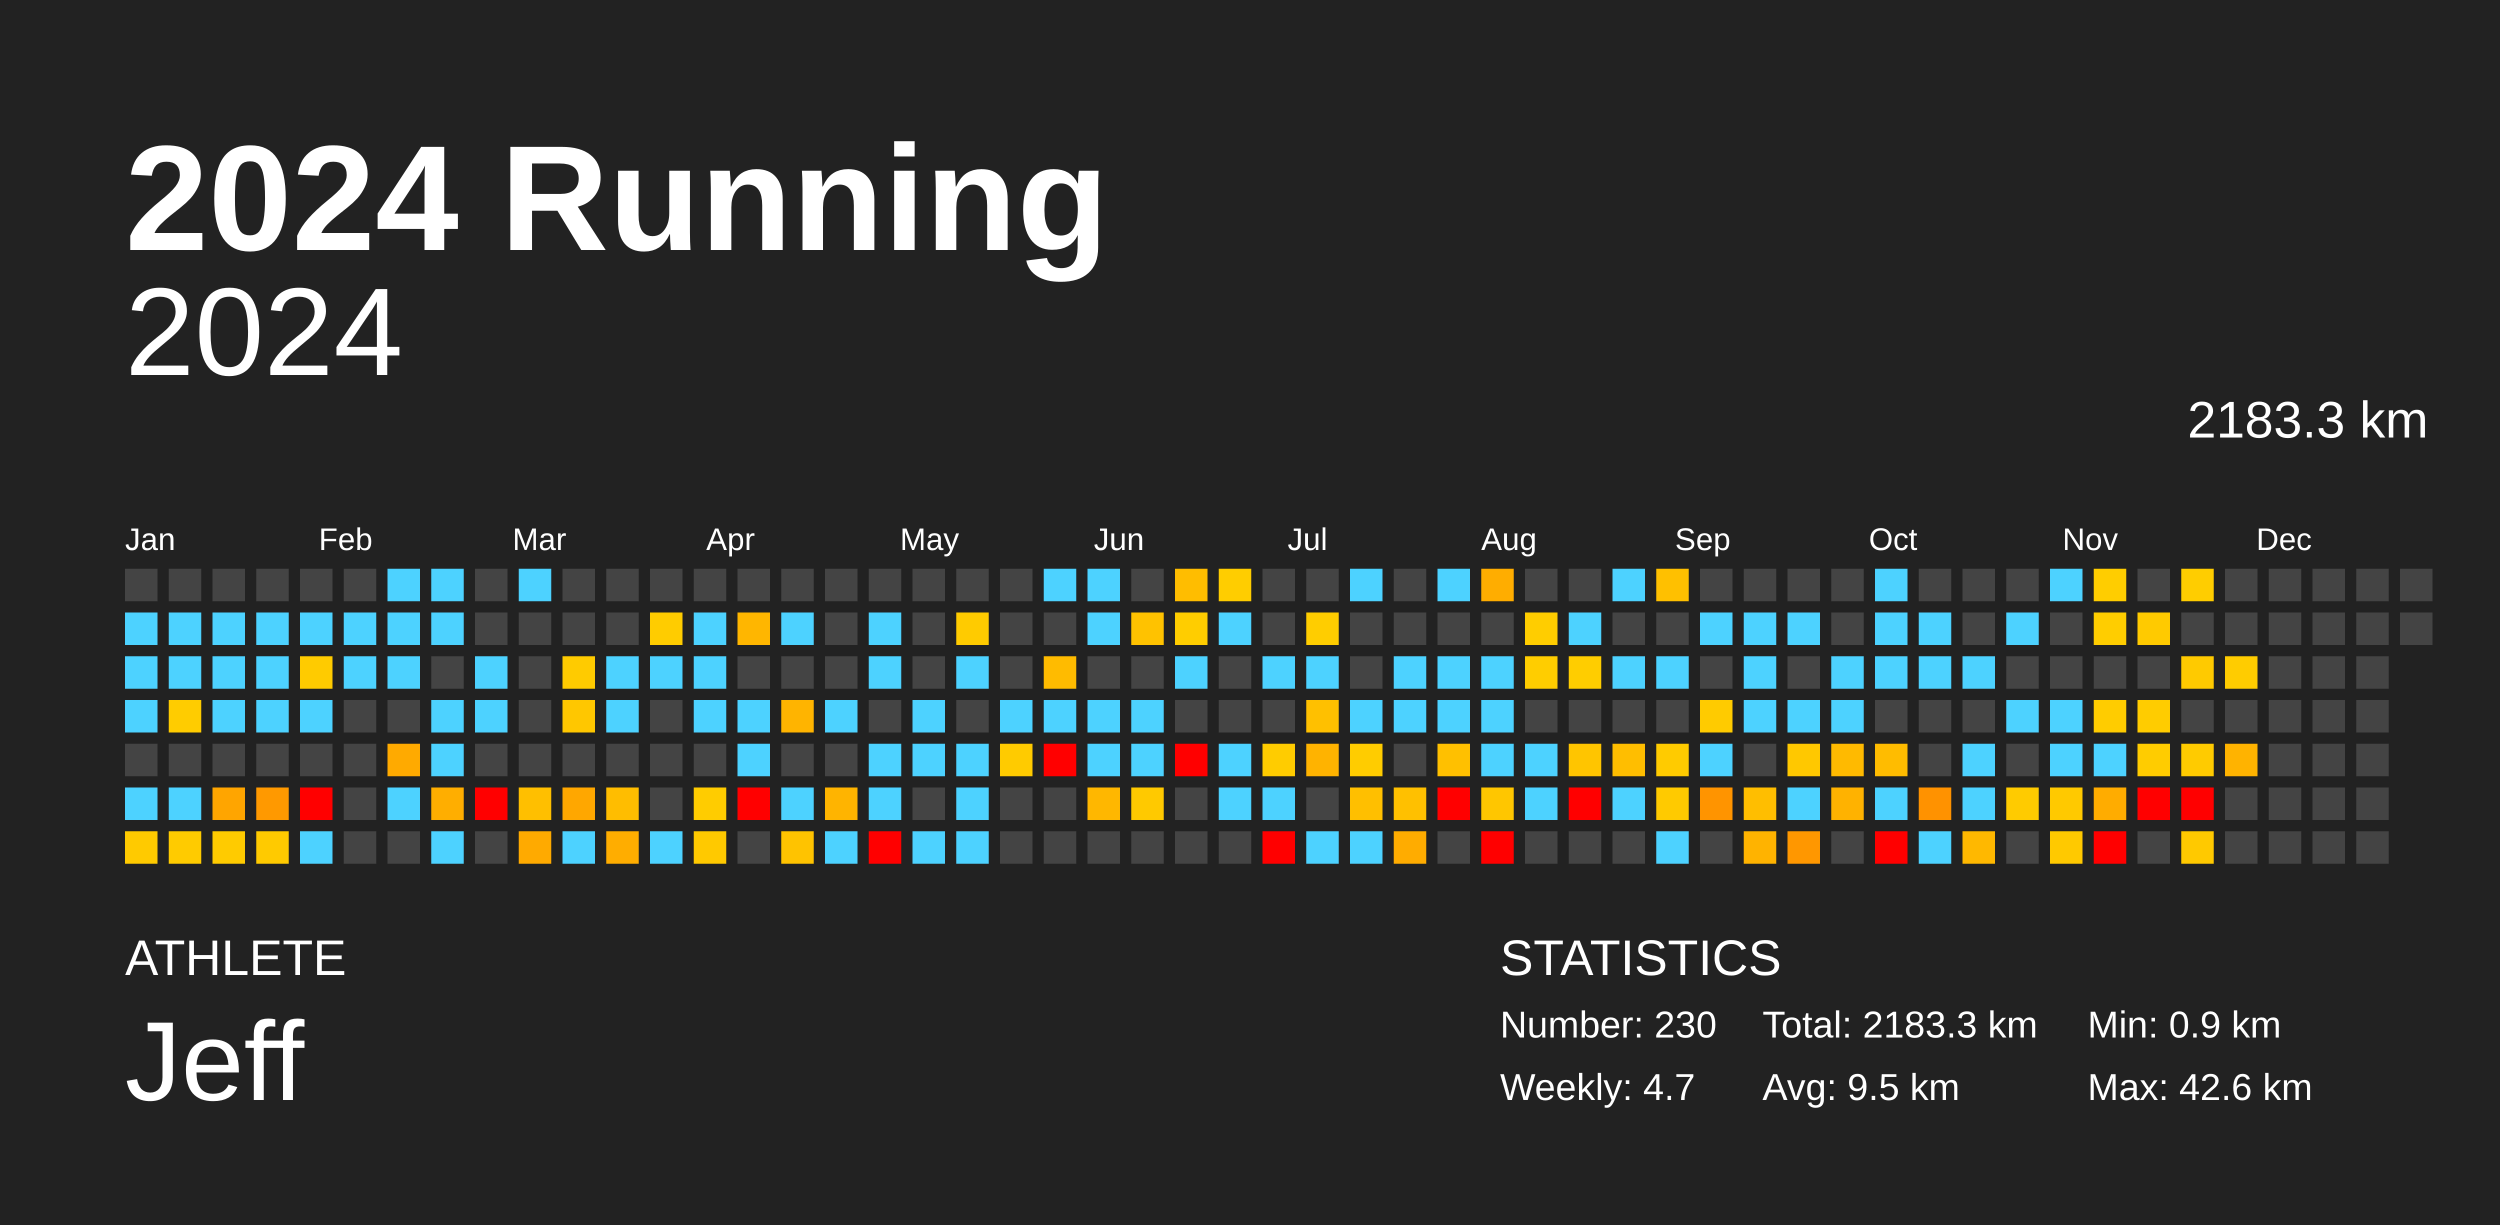
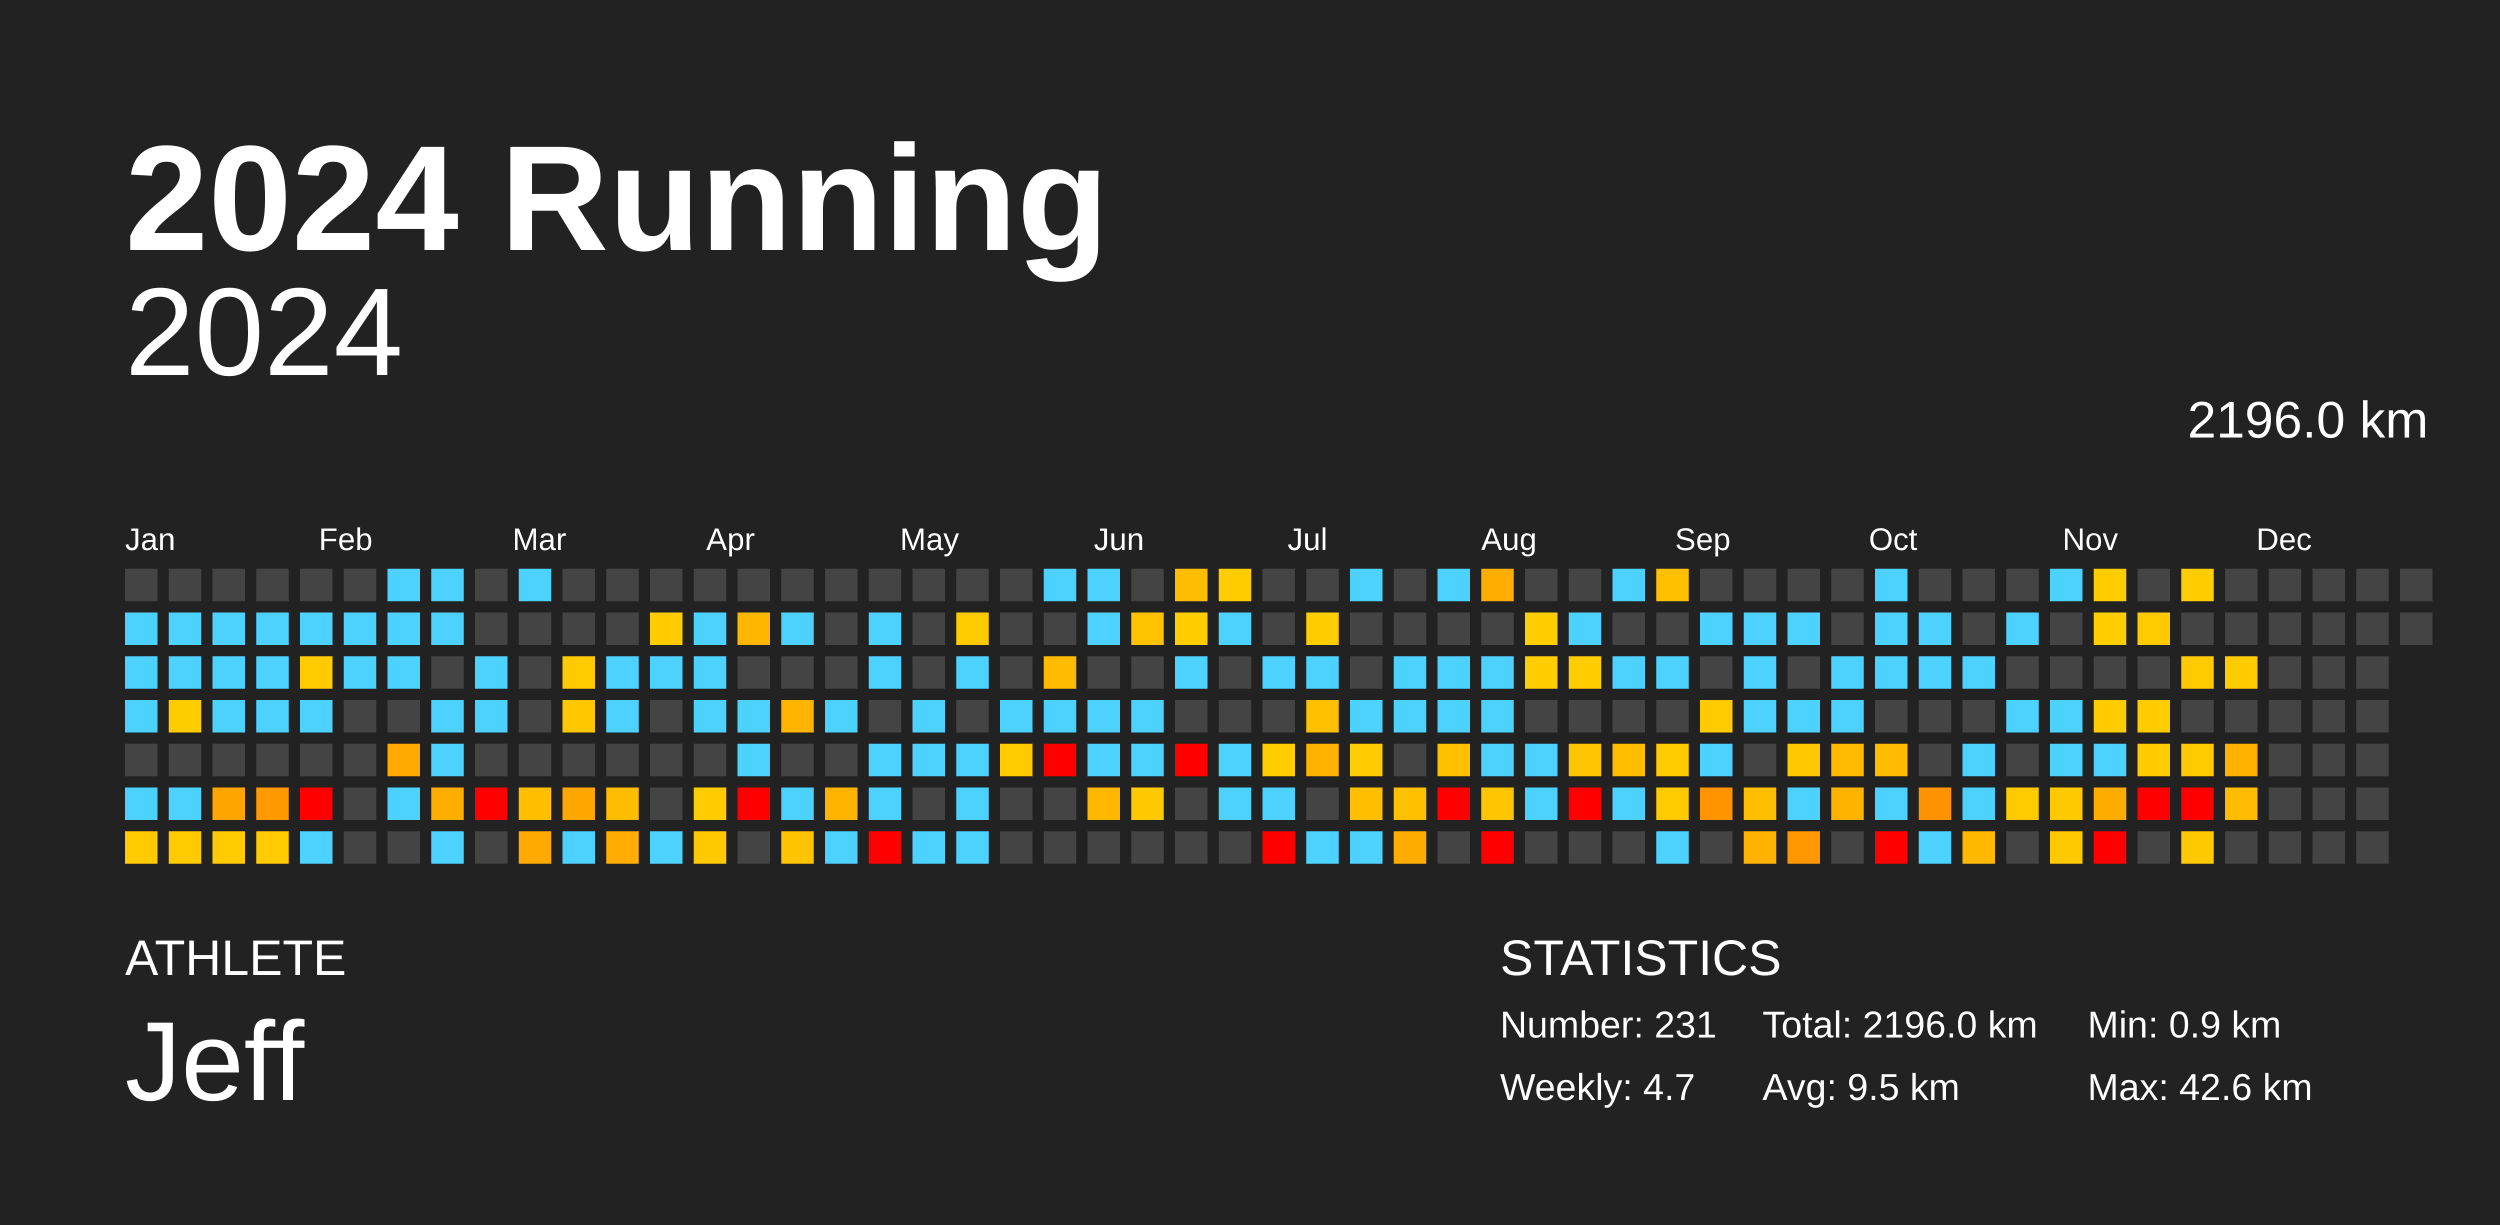
<svg xmlns="http://www.w3.org/2000/svg" baseProfile="full" height="98mm" version="1.1" viewBox="0,0,200,98" width="200mm">
  <defs />
  <rect fill="#222222" height="98" width="200" x="0" y="0" />
  <text fill="#FFFFFF" style="font-size:12px; font-family:Arial; font-weight:bold;" x="10" y="20">2024 Running</text>
  <text fill="#FFFFFF" style="font-size:4px; font-family:Arial" x="10" y="78">ATHLETE</text>
  <text fill="#FFFFFF" style="font-size:9px; font-family:Arial" x="10" y="88">Jeff</text>
  <text fill="#FFFFFF" style="font-size:4px; font-family:Arial" x="120" y="78">STATISTICS</text>
-   <text fill="#FFFFFF" style="font-size:3px; font-family:Arial" x="120" y="83">Number: 230</text>
+   <text fill="#FFFFFF" style="font-size:3px; font-family:Arial" x="120" y="83">Number: 231</text>
  <text fill="#FFFFFF" style="font-size:3px; font-family:Arial" x="120" y="88">Weekly: 4.7</text>
-   <text fill="#FFFFFF" style="font-size:3px; font-family:Arial" x="141" y="83">Total: 2183.3 km</text>
+   <text fill="#FFFFFF" style="font-size:3px; font-family:Arial" x="141" y="83">Total: 2196.0 km</text>
  <text fill="#FFFFFF" style="font-size:3px; font-family:Arial" x="141" y="88">Avg: 9.5 km</text>
  <text fill="#FFFFFF" style="font-size:3px; font-family:Arial" x="167" y="83">Min: 0.9 km</text>
  <text fill="#FFFFFF" style="font-size:3px; font-family:Arial" x="167" y="88">Max: 42.6 km</text>
  <text alignment-baseline="hanging" fill="#FFFFFF" style="font-size:10.0px; font-family:Arial;" x="10" y="30">2024</text>
-   <text alignment-baseline="hanging" fill="#FFFFFF" style="font-size:4.125px; font-family:Arial;" x="175" y="35">2183.3 km</text>
+   <text alignment-baseline="hanging" fill="#FFFFFF" style="font-size:4.125px; font-family:Arial;" x="175" y="35">2196.0 km</text>
  <text fill="#FFFFFF" style="font-size:2.5px; font-family:Arial" x="10.0" y="44">Jan</text>
  <text fill="#FFFFFF" style="font-size:2.5px; font-family:Arial" x="25.5" y="44">Feb</text>
  <text fill="#FFFFFF" style="font-size:2.5px; font-family:Arial" x="41.0" y="44">Mar</text>
  <text fill="#FFFFFF" style="font-size:2.5px; font-family:Arial" x="56.5" y="44">Apr</text>
  <text fill="#FFFFFF" style="font-size:2.5px; font-family:Arial" x="72.0" y="44">May</text>
  <text fill="#FFFFFF" style="font-size:2.5px; font-family:Arial" x="87.5" y="44">Jun</text>
  <text fill="#FFFFFF" style="font-size:2.5px; font-family:Arial" x="103.0" y="44">Jul</text>
  <text fill="#FFFFFF" style="font-size:2.5px; font-family:Arial" x="118.5" y="44">Aug</text>
  <text fill="#FFFFFF" style="font-size:2.5px; font-family:Arial" x="134.0" y="44">Sep</text>
  <text fill="#FFFFFF" style="font-size:2.5px; font-family:Arial" x="149.5" y="44">Oct</text>
  <text fill="#FFFFFF" style="font-size:2.5px; font-family:Arial" x="165.0" y="44">Nov</text>
  <text fill="#FFFFFF" style="font-size:2.5px; font-family:Arial" x="180.5" y="44">Dec</text>
  <rect fill="#444444" height="2.6" width="2.6" x="10.0" y="45.5" />
  <rect fill="#4dd2ff" height="2.6" width="2.6" x="10.0" y="49.0" />
  <rect fill="#4dd2ff" height="2.6" width="2.6" x="10.0" y="52.5" />
  <rect fill="#4dd2ff" height="2.6" width="2.6" x="10.0" y="56.0" />
  <rect fill="#444444" height="2.6" width="2.6" x="10.0" y="59.5" />
  <rect fill="#4dd2ff" height="2.6" width="2.6" x="10.0" y="63.0" />
  <rect fill="#ffca00" height="2.6" width="2.6" x="10.0" y="66.5" />
  <rect fill="#444444" height="2.6" width="2.6" x="13.5" y="45.5" />
  <rect fill="#4dd2ff" height="2.6" width="2.6" x="13.5" y="49.0" />
  <rect fill="#4dd2ff" height="2.6" width="2.6" x="13.5" y="52.5" />
  <rect fill="#ffcc00" height="2.6" width="2.6" x="13.5" y="56.0" />
  <rect fill="#444444" height="2.6" width="2.6" x="13.5" y="59.5" />
  <rect fill="#4dd2ff" height="2.6" width="2.6" x="13.5" y="63.0" />
  <rect fill="#ffcb00" height="2.6" width="2.6" x="13.5" y="66.5" />
  <rect fill="#444444" height="2.6" width="2.6" x="17.0" y="45.5" />
  <rect fill="#4dd2ff" height="2.6" width="2.6" x="17.0" y="49.0" />
  <rect fill="#4dd2ff" height="2.6" width="2.6" x="17.0" y="52.5" />
  <rect fill="#4dd2ff" height="2.6" width="2.6" x="17.0" y="56.0" />
  <rect fill="#444444" height="2.6" width="2.6" x="17.0" y="59.5" />
  <rect fill="#ffa500" height="2.6" width="2.6" x="17.0" y="63.0" />
  <rect fill="#ffcb00" height="2.6" width="2.6" x="17.0" y="66.5" />
  <rect fill="#444444" height="2.6" width="2.6" x="20.5" y="45.5" />
  <rect fill="#4dd2ff" height="2.6" width="2.6" x="20.5" y="49.0" />
  <rect fill="#4dd2ff" height="2.6" width="2.6" x="20.5" y="52.5" />
  <rect fill="#4dd2ff" height="2.6" width="2.6" x="20.5" y="56.0" />
  <rect fill="#444444" height="2.6" width="2.6" x="20.5" y="59.5" />
  <rect fill="#ff9900" height="2.6" width="2.6" x="20.5" y="63.0" />
  <rect fill="#ffca00" height="2.6" width="2.6" x="20.5" y="66.5" />
  <rect fill="#444444" height="2.6" width="2.6" x="24.0" y="45.5" />
  <rect fill="#4dd2ff" height="2.6" width="2.6" x="24.0" y="49.0" />
  <rect fill="#ffcb00" height="2.6" width="2.6" x="24.0" y="52.5" />
  <rect fill="#4dd2ff" height="2.6" width="2.6" x="24.0" y="56.0" />
  <rect fill="#444444" height="2.6" width="2.6" x="24.0" y="59.5" />
  <rect fill="red" height="2.6" width="2.6" x="24.0" y="63.0" />
  <rect fill="#4dd2ff" height="2.6" width="2.6" x="24.0" y="66.5" />
  <rect fill="#444444" height="2.6" width="2.6" x="27.5" y="45.5" />
  <rect fill="#4dd2ff" height="2.6" width="2.6" x="27.5" y="49.0" />
  <rect fill="#4dd2ff" height="2.6" width="2.6" x="27.5" y="52.5" />
  <rect fill="#444444" height="2.6" width="2.6" x="27.5" y="56.0" />
  <rect fill="#444444" height="2.6" width="2.6" x="27.5" y="59.5" />
  <rect fill="#444444" height="2.6" width="2.6" x="27.5" y="63.0" />
  <rect fill="#444444" height="2.6" width="2.6" x="27.5" y="66.5" />
  <rect fill="#4dd2ff" height="2.6" width="2.6" x="31.0" y="45.5" />
  <rect fill="#4dd2ff" height="2.6" width="2.6" x="31.0" y="49.0" />
  <rect fill="#4dd2ff" height="2.6" width="2.6" x="31.0" y="52.5" />
  <rect fill="#444444" height="2.6" width="2.6" x="31.0" y="56.0" />
  <rect fill="#ffaa00" height="2.6" width="2.6" x="31.0" y="59.5" />
  <rect fill="#4dd2ff" height="2.6" width="2.6" x="31.0" y="63.0" />
  <rect fill="#444444" height="2.6" width="2.6" x="31.0" y="66.5" />
  <rect fill="#4dd2ff" height="2.6" width="2.6" x="34.5" y="45.5" />
  <rect fill="#4dd2ff" height="2.6" width="2.6" x="34.5" y="49.0" />
  <rect fill="#444444" height="2.6" width="2.6" x="34.5" y="52.5" />
  <rect fill="#4dd2ff" height="2.6" width="2.6" x="34.5" y="56.0" />
  <rect fill="#4dd2ff" height="2.6" width="2.6" x="34.5" y="59.5" />
  <rect fill="#ffae00" height="2.6" width="2.6" x="34.5" y="63.0" />
  <rect fill="#4dd2ff" height="2.6" width="2.6" x="34.5" y="66.5" />
  <rect fill="#444444" height="2.6" width="2.6" x="38.0" y="45.5" />
  <rect fill="#444444" height="2.6" width="2.6" x="38.0" y="49.0" />
  <rect fill="#4dd2ff" height="2.6" width="2.6" x="38.0" y="52.5" />
  <rect fill="#4dd2ff" height="2.6" width="2.6" x="38.0" y="56.0" />
  <rect fill="#444444" height="2.6" width="2.6" x="38.0" y="59.5" />
  <rect fill="red" height="2.6" width="2.6" x="38.0" y="63.0" />
  <rect fill="#444444" height="2.6" width="2.6" x="38.0" y="66.5" />
  <rect fill="#4dd2ff" height="2.6" width="2.6" x="41.5" y="45.5" />
  <rect fill="#444444" height="2.6" width="2.6" x="41.5" y="49.0" />
  <rect fill="#444444" height="2.6" width="2.6" x="41.5" y="52.5" />
  <rect fill="#444444" height="2.6" width="2.6" x="41.5" y="56.0" />
  <rect fill="#444444" height="2.6" width="2.6" x="41.5" y="59.5" />
  <rect fill="#ffbf00" height="2.6" width="2.6" x="41.5" y="63.0" />
  <rect fill="#ffaa00" height="2.6" width="2.6" x="41.5" y="66.5" />
  <rect fill="#444444" height="2.6" width="2.6" x="45.0" y="45.5" />
  <rect fill="#444444" height="2.6" width="2.6" x="45.0" y="49.0" />
  <rect fill="#ffcb00" height="2.6" width="2.6" x="45.0" y="52.5" />
  <rect fill="#ffc700" height="2.6" width="2.6" x="45.0" y="56.0" />
  <rect fill="#444444" height="2.6" width="2.6" x="45.0" y="59.5" />
  <rect fill="#ffa700" height="2.6" width="2.6" x="45.0" y="63.0" />
  <rect fill="#4dd2ff" height="2.6" width="2.6" x="45.0" y="66.5" />
  <rect fill="#444444" height="2.6" width="2.6" x="48.5" y="45.5" />
  <rect fill="#444444" height="2.6" width="2.6" x="48.5" y="49.0" />
  <rect fill="#4dd2ff" height="2.6" width="2.6" x="48.5" y="52.5" />
  <rect fill="#4dd2ff" height="2.6" width="2.6" x="48.5" y="56.0" />
  <rect fill="#444444" height="2.6" width="2.6" x="48.5" y="59.5" />
  <rect fill="#ffbd00" height="2.6" width="2.6" x="48.5" y="63.0" />
  <rect fill="#ffad00" height="2.6" width="2.6" x="48.5" y="66.5" />
  <rect fill="#444444" height="2.6" width="2.6" x="52.0" y="45.5" />
  <rect fill="#ffcc00" height="2.6" width="2.6" x="52.0" y="49.0" />
  <rect fill="#4dd2ff" height="2.6" width="2.6" x="52.0" y="52.5" />
  <rect fill="#444444" height="2.6" width="2.6" x="52.0" y="56.0" />
  <rect fill="#444444" height="2.6" width="2.6" x="52.0" y="59.5" />
  <rect fill="#444444" height="2.6" width="2.6" x="52.0" y="63.0" />
  <rect fill="#4dd2ff" height="2.6" width="2.6" x="52.0" y="66.5" />
  <rect fill="#444444" height="2.6" width="2.6" x="55.5" y="45.5" />
  <rect fill="#4dd2ff" height="2.6" width="2.6" x="55.5" y="49.0" />
  <rect fill="#4dd2ff" height="2.6" width="2.6" x="55.5" y="52.5" />
  <rect fill="#4dd2ff" height="2.6" width="2.6" x="55.5" y="56.0" />
  <rect fill="#444444" height="2.6" width="2.6" x="55.5" y="59.5" />
  <rect fill="#ffcc00" height="2.6" width="2.6" x="55.5" y="63.0" />
  <rect fill="#ffc900" height="2.6" width="2.6" x="55.5" y="66.5" />
  <rect fill="#444444" height="2.6" width="2.6" x="59.0" y="45.5" />
  <rect fill="#ffb600" height="2.6" width="2.6" x="59.0" y="49.0" />
  <rect fill="#444444" height="2.6" width="2.6" x="59.0" y="52.5" />
  <rect fill="#4dd2ff" height="2.6" width="2.6" x="59.0" y="56.0" />
  <rect fill="#4dd2ff" height="2.6" width="2.6" x="59.0" y="59.5" />
  <rect fill="red" height="2.6" width="2.6" x="59.0" y="63.0" />
  <rect fill="#444444" height="2.6" width="2.6" x="59.0" y="66.5" />
  <rect fill="#444444" height="2.6" width="2.6" x="62.5" y="45.5" />
  <rect fill="#4dd2ff" height="2.6" width="2.6" x="62.5" y="49.0" />
  <rect fill="#444444" height="2.6" width="2.6" x="62.5" y="52.5" />
  <rect fill="#ffb400" height="2.6" width="2.6" x="62.5" y="56.0" />
  <rect fill="#444444" height="2.6" width="2.6" x="62.5" y="59.5" />
  <rect fill="#4dd2ff" height="2.6" width="2.6" x="62.5" y="63.0" />
  <rect fill="#ffc300" height="2.6" width="2.6" x="62.5" y="66.5" />
  <rect fill="#444444" height="2.6" width="2.6" x="66.0" y="45.5" />
  <rect fill="#444444" height="2.6" width="2.6" x="66.0" y="49.0" />
  <rect fill="#444444" height="2.6" width="2.6" x="66.0" y="52.5" />
  <rect fill="#4dd2ff" height="2.6" width="2.6" x="66.0" y="56.0" />
  <rect fill="#444444" height="2.6" width="2.6" x="66.0" y="59.5" />
  <rect fill="#ffb400" height="2.6" width="2.6" x="66.0" y="63.0" />
  <rect fill="#4dd2ff" height="2.6" width="2.6" x="66.0" y="66.5" />
  <rect fill="#444444" height="2.6" width="2.6" x="69.5" y="45.5" />
  <rect fill="#4dd2ff" height="2.6" width="2.6" x="69.5" y="49.0" />
  <rect fill="#4dd2ff" height="2.6" width="2.6" x="69.5" y="52.5" />
  <rect fill="#444444" height="2.6" width="2.6" x="69.5" y="56.0" />
  <rect fill="#4dd2ff" height="2.6" width="2.6" x="69.5" y="59.5" />
  <rect fill="#4dd2ff" height="2.6" width="2.6" x="69.5" y="63.0" />
  <rect fill="red" height="2.6" width="2.6" x="69.5" y="66.5" />
  <rect fill="#444444" height="2.6" width="2.6" x="73.0" y="45.5" />
  <rect fill="#444444" height="2.6" width="2.6" x="73.0" y="49.0" />
  <rect fill="#444444" height="2.6" width="2.6" x="73.0" y="52.5" />
  <rect fill="#4dd2ff" height="2.6" width="2.6" x="73.0" y="56.0" />
  <rect fill="#4dd2ff" height="2.6" width="2.6" x="73.0" y="59.5" />
  <rect fill="#444444" height="2.6" width="2.6" x="73.0" y="63.0" />
  <rect fill="#4dd2ff" height="2.6" width="2.6" x="73.0" y="66.5" />
  <rect fill="#444444" height="2.6" width="2.6" x="76.5" y="45.5" />
  <rect fill="#ffcb00" height="2.6" width="2.6" x="76.5" y="49.0" />
  <rect fill="#4dd2ff" height="2.6" width="2.6" x="76.5" y="52.5" />
  <rect fill="#444444" height="2.6" width="2.6" x="76.5" y="56.0" />
  <rect fill="#4dd2ff" height="2.6" width="2.6" x="76.5" y="59.5" />
  <rect fill="#4dd2ff" height="2.6" width="2.6" x="76.5" y="63.0" />
  <rect fill="#4dd2ff" height="2.6" width="2.6" x="76.5" y="66.5" />
  <rect fill="#444444" height="2.6" width="2.6" x="80.0" y="45.5" />
  <rect fill="#444444" height="2.6" width="2.6" x="80.0" y="49.0" />
  <rect fill="#444444" height="2.6" width="2.6" x="80.0" y="52.5" />
  <rect fill="#4dd2ff" height="2.6" width="2.6" x="80.0" y="56.0" />
  <rect fill="#ffcb00" height="2.6" width="2.6" x="80.0" y="59.5" />
  <rect fill="#444444" height="2.6" width="2.6" x="80.0" y="63.0" />
  <rect fill="#444444" height="2.6" width="2.6" x="80.0" y="66.5" />
  <rect fill="#4dd2ff" height="2.6" width="2.6" x="83.5" y="45.5" />
  <rect fill="#444444" height="2.6" width="2.6" x="83.5" y="49.0" />
  <rect fill="#ffbb00" height="2.6" width="2.6" x="83.5" y="52.5" />
  <rect fill="#4dd2ff" height="2.6" width="2.6" x="83.5" y="56.0" />
  <rect fill="red" height="2.6" width="2.6" x="83.5" y="59.5" />
  <rect fill="#444444" height="2.6" width="2.6" x="83.5" y="63.0" />
  <rect fill="#444444" height="2.6" width="2.6" x="83.5" y="66.5" />
  <rect fill="#4dd2ff" height="2.6" width="2.6" x="87.0" y="45.5" />
  <rect fill="#4dd2ff" height="2.6" width="2.6" x="87.0" y="49.0" />
  <rect fill="#444444" height="2.6" width="2.6" x="87.0" y="52.5" />
  <rect fill="#4dd2ff" height="2.6" width="2.6" x="87.0" y="56.0" />
  <rect fill="#4dd2ff" height="2.6" width="2.6" x="87.0" y="59.5" />
  <rect fill="#ffb700" height="2.6" width="2.6" x="87.0" y="63.0" />
  <rect fill="#444444" height="2.6" width="2.6" x="87.0" y="66.5" />
  <rect fill="#444444" height="2.6" width="2.6" x="90.5" y="45.5" />
  <rect fill="#ffc200" height="2.6" width="2.6" x="90.5" y="49.0" />
  <rect fill="#444444" height="2.6" width="2.6" x="90.5" y="52.5" />
  <rect fill="#4dd2ff" height="2.6" width="2.6" x="90.5" y="56.0" />
  <rect fill="#4dd2ff" height="2.6" width="2.6" x="90.5" y="59.5" />
  <rect fill="#ffc900" height="2.6" width="2.6" x="90.5" y="63.0" />
  <rect fill="#444444" height="2.6" width="2.6" x="90.5" y="66.5" />
  <rect fill="#ffbd00" height="2.6" width="2.6" x="94.0" y="45.5" />
  <rect fill="#ffcd00" height="2.6" width="2.6" x="94.0" y="49.0" />
  <rect fill="#4dd2ff" height="2.6" width="2.6" x="94.0" y="52.5" />
  <rect fill="#444444" height="2.6" width="2.6" x="94.0" y="56.0" />
  <rect fill="red" height="2.6" width="2.6" x="94.0" y="59.5" />
  <rect fill="#444444" height="2.6" width="2.6" x="94.0" y="63.0" />
  <rect fill="#444444" height="2.6" width="2.6" x="94.0" y="66.5" />
  <rect fill="#ffcd00" height="2.6" width="2.6" x="97.5" y="45.5" />
  <rect fill="#4dd2ff" height="2.6" width="2.6" x="97.5" y="49.0" />
  <rect fill="#444444" height="2.6" width="2.6" x="97.5" y="52.5" />
  <rect fill="#444444" height="2.6" width="2.6" x="97.5" y="56.0" />
  <rect fill="#4dd2ff" height="2.6" width="2.6" x="97.5" y="59.5" />
  <rect fill="#4dd2ff" height="2.6" width="2.6" x="97.5" y="63.0" />
  <rect fill="#444444" height="2.6" width="2.6" x="97.5" y="66.5" />
  <rect fill="#444444" height="2.6" width="2.6" x="101.0" y="45.5" />
  <rect fill="#444444" height="2.6" width="2.6" x="101.0" y="49.0" />
  <rect fill="#4dd2ff" height="2.6" width="2.6" x="101.0" y="52.5" />
  <rect fill="#444444" height="2.6" width="2.6" x="101.0" y="56.0" />
  <rect fill="#ffcc00" height="2.6" width="2.6" x="101.0" y="59.5" />
  <rect fill="#4dd2ff" height="2.6" width="2.6" x="101.0" y="63.0" />
  <rect fill="red" height="2.6" width="2.6" x="101.0" y="66.5" />
  <rect fill="#444444" height="2.6" width="2.6" x="104.5" y="45.5" />
  <rect fill="#ffcd00" height="2.6" width="2.6" x="104.5" y="49.0" />
  <rect fill="#4dd2ff" height="2.6" width="2.6" x="104.5" y="52.5" />
  <rect fill="#ffc000" height="2.6" width="2.6" x="104.5" y="56.0" />
  <rect fill="#ffb300" height="2.6" width="2.6" x="104.5" y="59.5" />
  <rect fill="#444444" height="2.6" width="2.6" x="104.5" y="63.0" />
  <rect fill="#4dd2ff" height="2.6" width="2.6" x="104.5" y="66.5" />
  <rect fill="#4dd2ff" height="2.6" width="2.6" x="108.0" y="45.5" />
  <rect fill="#444444" height="2.6" width="2.6" x="108.0" y="49.0" />
  <rect fill="#444444" height="2.6" width="2.6" x="108.0" y="52.5" />
  <rect fill="#4dd2ff" height="2.6" width="2.6" x="108.0" y="56.0" />
  <rect fill="#ffcc00" height="2.6" width="2.6" x="108.0" y="59.5" />
  <rect fill="#ffbf00" height="2.6" width="2.6" x="108.0" y="63.0" />
  <rect fill="#4dd2ff" height="2.6" width="2.6" x="108.0" y="66.5" />
  <rect fill="#444444" height="2.6" width="2.6" x="111.5" y="45.5" />
  <rect fill="#444444" height="2.6" width="2.6" x="111.5" y="49.0" />
  <rect fill="#4dd2ff" height="2.6" width="2.6" x="111.5" y="52.5" />
  <rect fill="#4dd2ff" height="2.6" width="2.6" x="111.5" y="56.0" />
  <rect fill="#444444" height="2.6" width="2.6" x="111.5" y="59.5" />
  <rect fill="#ffc000" height="2.6" width="2.6" x="111.5" y="63.0" />
  <rect fill="#ffac00" height="2.6" width="2.6" x="111.5" y="66.5" />
  <rect fill="#4dd2ff" height="2.6" width="2.6" x="115.0" y="45.5" />
  <rect fill="#444444" height="2.6" width="2.6" x="115.0" y="49.0" />
  <rect fill="#4dd2ff" height="2.6" width="2.6" x="115.0" y="52.5" />
  <rect fill="#4dd2ff" height="2.6" width="2.6" x="115.0" y="56.0" />
  <rect fill="#ffc000" height="2.6" width="2.6" x="115.0" y="59.5" />
  <rect fill="red" height="2.6" width="2.6" x="115.0" y="63.0" />
  <rect fill="#444444" height="2.6" width="2.6" x="115.0" y="66.5" />
  <rect fill="#ffad00" height="2.6" width="2.6" x="118.5" y="45.5" />
  <rect fill="#444444" height="2.6" width="2.6" x="118.5" y="49.0" />
  <rect fill="#4dd2ff" height="2.6" width="2.6" x="118.5" y="52.5" />
  <rect fill="#4dd2ff" height="2.6" width="2.6" x="118.5" y="56.0" />
  <rect fill="#4dd2ff" height="2.6" width="2.6" x="118.5" y="59.5" />
  <rect fill="#ffc600" height="2.6" width="2.6" x="118.5" y="63.0" />
  <rect fill="red" height="2.6" width="2.6" x="118.5" y="66.5" />
  <rect fill="#444444" height="2.6" width="2.6" x="122.0" y="45.5" />
  <rect fill="#ffcd00" height="2.6" width="2.6" x="122.0" y="49.0" />
  <rect fill="#ffcd00" height="2.6" width="2.6" x="122.0" y="52.5" />
  <rect fill="#444444" height="2.6" width="2.6" x="122.0" y="56.0" />
  <rect fill="#4dd2ff" height="2.6" width="2.6" x="122.0" y="59.5" />
  <rect fill="#4dd2ff" height="2.6" width="2.6" x="122.0" y="63.0" />
  <rect fill="#444444" height="2.6" width="2.6" x="122.0" y="66.5" />
  <rect fill="#444444" height="2.6" width="2.6" x="125.5" y="45.5" />
  <rect fill="#4dd2ff" height="2.6" width="2.6" x="125.5" y="49.0" />
  <rect fill="#ffcd00" height="2.6" width="2.6" x="125.5" y="52.5" />
  <rect fill="#444444" height="2.6" width="2.6" x="125.5" y="56.0" />
  <rect fill="#ffc500" height="2.6" width="2.6" x="125.5" y="59.5" />
  <rect fill="red" height="2.6" width="2.6" x="125.5" y="63.0" />
  <rect fill="#444444" height="2.6" width="2.6" x="125.5" y="66.5" />
  <rect fill="#4dd2ff" height="2.6" width="2.6" x="129.0" y="45.5" />
  <rect fill="#444444" height="2.6" width="2.6" x="129.0" y="49.0" />
  <rect fill="#4dd2ff" height="2.6" width="2.6" x="129.0" y="52.5" />
  <rect fill="#444444" height="2.6" width="2.6" x="129.0" y="56.0" />
  <rect fill="#ffbe00" height="2.6" width="2.6" x="129.0" y="59.5" />
  <rect fill="#4dd2ff" height="2.6" width="2.6" x="129.0" y="63.0" />
  <rect fill="#444444" height="2.6" width="2.6" x="129.0" y="66.5" />
  <rect fill="#ffc000" height="2.6" width="2.6" x="132.5" y="45.5" />
  <rect fill="#444444" height="2.6" width="2.6" x="132.5" y="49.0" />
  <rect fill="#4dd2ff" height="2.6" width="2.6" x="132.5" y="52.5" />
  <rect fill="#444444" height="2.6" width="2.6" x="132.5" y="56.0" />
  <rect fill="#ffcb00" height="2.6" width="2.6" x="132.5" y="59.5" />
  <rect fill="#ffca00" height="2.6" width="2.6" x="132.5" y="63.0" />
  <rect fill="#4dd2ff" height="2.6" width="2.6" x="132.5" y="66.5" />
  <rect fill="#444444" height="2.6" width="2.6" x="136.0" y="45.5" />
  <rect fill="#4dd2ff" height="2.6" width="2.6" x="136.0" y="49.0" />
  <rect fill="#444444" height="2.6" width="2.6" x="136.0" y="52.5" />
  <rect fill="#ffcb00" height="2.6" width="2.6" x="136.0" y="56.0" />
  <rect fill="#4dd2ff" height="2.6" width="2.6" x="136.0" y="59.5" />
  <rect fill="#ff9400" height="2.6" width="2.6" x="136.0" y="63.0" />
  <rect fill="#444444" height="2.6" width="2.6" x="136.0" y="66.5" />
  <rect fill="#444444" height="2.6" width="2.6" x="139.5" y="45.5" />
  <rect fill="#4dd2ff" height="2.6" width="2.6" x="139.5" y="49.0" />
  <rect fill="#4dd2ff" height="2.6" width="2.6" x="139.5" y="52.5" />
  <rect fill="#4dd2ff" height="2.6" width="2.6" x="139.5" y="56.0" />
  <rect fill="#444444" height="2.6" width="2.6" x="139.5" y="59.5" />
  <rect fill="#ffbe00" height="2.6" width="2.6" x="139.5" y="63.0" />
  <rect fill="#ffb300" height="2.6" width="2.6" x="139.5" y="66.5" />
  <rect fill="#444444" height="2.6" width="2.6" x="143.0" y="45.5" />
  <rect fill="#4dd2ff" height="2.6" width="2.6" x="143.0" y="49.0" />
  <rect fill="#444444" height="2.6" width="2.6" x="143.0" y="52.5" />
  <rect fill="#4dd2ff" height="2.6" width="2.6" x="143.0" y="56.0" />
  <rect fill="#ffc800" height="2.6" width="2.6" x="143.0" y="59.5" />
  <rect fill="#4dd2ff" height="2.6" width="2.6" x="143.0" y="63.0" />
  <rect fill="#ff9700" height="2.6" width="2.6" x="143.0" y="66.5" />
  <rect fill="#444444" height="2.6" width="2.6" x="146.5" y="45.5" />
  <rect fill="#444444" height="2.6" width="2.6" x="146.5" y="49.0" />
  <rect fill="#4dd2ff" height="2.6" width="2.6" x="146.5" y="52.5" />
  <rect fill="#4dd2ff" height="2.6" width="2.6" x="146.5" y="56.0" />
  <rect fill="#ffba00" height="2.6" width="2.6" x="146.5" y="59.5" />
  <rect fill="#ffb200" height="2.6" width="2.6" x="146.5" y="63.0" />
  <rect fill="#444444" height="2.6" width="2.6" x="146.5" y="66.5" />
  <rect fill="#4dd2ff" height="2.6" width="2.6" x="150.0" y="45.5" />
  <rect fill="#4dd2ff" height="2.6" width="2.6" x="150.0" y="49.0" />
  <rect fill="#4dd2ff" height="2.6" width="2.6" x="150.0" y="52.5" />
  <rect fill="#444444" height="2.6" width="2.6" x="150.0" y="56.0" />
  <rect fill="#ffbc00" height="2.6" width="2.6" x="150.0" y="59.5" />
  <rect fill="#4dd2ff" height="2.6" width="2.6" x="150.0" y="63.0" />
  <rect fill="red" height="2.6" width="2.6" x="150.0" y="66.5" />
  <rect fill="#444444" height="2.6" width="2.6" x="153.5" y="45.5" />
  <rect fill="#4dd2ff" height="2.6" width="2.6" x="153.5" y="49.0" />
  <rect fill="#4dd2ff" height="2.6" width="2.6" x="153.5" y="52.5" />
  <rect fill="#444444" height="2.6" width="2.6" x="153.5" y="56.0" />
  <rect fill="#444444" height="2.6" width="2.6" x="153.5" y="59.5" />
  <rect fill="#ff9200" height="2.6" width="2.6" x="153.5" y="63.0" />
  <rect fill="#4dd2ff" height="2.6" width="2.6" x="153.5" y="66.5" />
  <rect fill="#444444" height="2.6" width="2.6" x="157.0" y="45.5" />
  <rect fill="#444444" height="2.6" width="2.6" x="157.0" y="49.0" />
  <rect fill="#4dd2ff" height="2.6" width="2.6" x="157.0" y="52.5" />
  <rect fill="#444444" height="2.6" width="2.6" x="157.0" y="56.0" />
  <rect fill="#4dd2ff" height="2.6" width="2.6" x="157.0" y="59.5" />
  <rect fill="#4dd2ff" height="2.6" width="2.6" x="157.0" y="63.0" />
  <rect fill="#ffb800" height="2.6" width="2.6" x="157.0" y="66.5" />
  <rect fill="#444444" height="2.6" width="2.6" x="160.5" y="45.5" />
  <rect fill="#4dd2ff" height="2.6" width="2.6" x="160.5" y="49.0" />
  <rect fill="#444444" height="2.6" width="2.6" x="160.5" y="52.5" />
  <rect fill="#4dd2ff" height="2.6" width="2.6" x="160.5" y="56.0" />
  <rect fill="#444444" height="2.6" width="2.6" x="160.5" y="59.5" />
  <rect fill="#ffcb00" height="2.6" width="2.6" x="160.5" y="63.0" />
  <rect fill="#444444" height="2.6" width="2.6" x="160.5" y="66.5" />
  <rect fill="#4dd2ff" height="2.6" width="2.6" x="164.0" y="45.5" />
  <rect fill="#444444" height="2.6" width="2.6" x="164.0" y="49.0" />
  <rect fill="#444444" height="2.6" width="2.6" x="164.0" y="52.5" />
  <rect fill="#4dd2ff" height="2.6" width="2.6" x="164.0" y="56.0" />
  <rect fill="#4dd2ff" height="2.6" width="2.6" x="164.0" y="59.5" />
  <rect fill="#ffc900" height="2.6" width="2.6" x="164.0" y="63.0" />
  <rect fill="#ffc900" height="2.6" width="2.6" x="164.0" y="66.5" />
  <rect fill="#ffcd00" height="2.6" width="2.6" x="167.5" y="45.5" />
  <rect fill="#ffcd00" height="2.6" width="2.6" x="167.5" y="49.0" />
  <rect fill="#444444" height="2.6" width="2.6" x="167.5" y="52.5" />
  <rect fill="#ffcc00" height="2.6" width="2.6" x="167.5" y="56.0" />
  <rect fill="#4dd2ff" height="2.6" width="2.6" x="167.5" y="59.5" />
  <rect fill="#ffac00" height="2.6" width="2.6" x="167.5" y="63.0" />
  <rect fill="red" height="2.6" width="2.6" x="167.5" y="66.5" />
  <rect fill="#444444" height="2.6" width="2.6" x="171.0" y="45.5" />
  <rect fill="#ffca00" height="2.6" width="2.6" x="171.0" y="49.0" />
  <rect fill="#444444" height="2.6" width="2.6" x="171.0" y="52.5" />
  <rect fill="#ffcc00" height="2.6" width="2.6" x="171.0" y="56.0" />
  <rect fill="#ffcc00" height="2.6" width="2.6" x="171.0" y="59.5" />
  <rect fill="red" height="2.6" width="2.6" x="171.0" y="63.0" />
  <rect fill="#444444" height="2.6" width="2.6" x="171.0" y="66.5" />
  <rect fill="#ffcd00" height="2.6" width="2.6" x="174.5" y="45.5" />
  <rect fill="#444444" height="2.6" width="2.6" x="174.5" y="49.0" />
  <rect fill="#ffca00" height="2.6" width="2.6" x="174.5" y="52.5" />
  <rect fill="#444444" height="2.6" width="2.6" x="174.5" y="56.0" />
  <rect fill="#ffcb00" height="2.6" width="2.6" x="174.5" y="59.5" />
  <rect fill="red" height="2.6" width="2.6" x="174.5" y="63.0" />
  <rect fill="#ffc900" height="2.6" width="2.6" x="174.5" y="66.5" />
  <rect fill="#444444" height="2.6" width="2.6" x="178.0" y="45.5" />
  <rect fill="#444444" height="2.6" width="2.6" x="178.0" y="49.0" />
  <rect fill="#ffcc00" height="2.6" width="2.6" x="178.0" y="52.5" />
  <rect fill="#444444" height="2.6" width="2.6" x="178.0" y="56.0" />
  <rect fill="#ffb300" height="2.6" width="2.6" x="178.0" y="59.5" />
-   <rect fill="#444444" height="2.6" width="2.6" x="178.0" y="63.0" />
+   <rect fill="#ffbc00" height="2.6" width="2.6" x="178.0" y="63.0" />
  <rect fill="#444444" height="2.6" width="2.6" x="178.0" y="66.5" />
  <rect fill="#444444" height="2.6" width="2.6" x="181.5" y="45.5" />
  <rect fill="#444444" height="2.6" width="2.6" x="181.5" y="49.0" />
  <rect fill="#444444" height="2.6" width="2.6" x="181.5" y="52.5" />
  <rect fill="#444444" height="2.6" width="2.6" x="181.5" y="56.0" />
  <rect fill="#444444" height="2.6" width="2.6" x="181.5" y="59.5" />
  <rect fill="#444444" height="2.6" width="2.6" x="181.5" y="63.0" />
  <rect fill="#444444" height="2.6" width="2.6" x="181.5" y="66.5" />
  <rect fill="#444444" height="2.6" width="2.6" x="185.0" y="45.5" />
  <rect fill="#444444" height="2.6" width="2.6" x="185.0" y="49.0" />
  <rect fill="#444444" height="2.6" width="2.6" x="185.0" y="52.5" />
  <rect fill="#444444" height="2.6" width="2.6" x="185.0" y="56.0" />
  <rect fill="#444444" height="2.6" width="2.6" x="185.0" y="59.5" />
  <rect fill="#444444" height="2.6" width="2.6" x="185.0" y="63.0" />
  <rect fill="#444444" height="2.6" width="2.6" x="185.0" y="66.5" />
  <rect fill="#444444" height="2.6" width="2.6" x="188.5" y="45.5" />
  <rect fill="#444444" height="2.6" width="2.6" x="188.5" y="49.0" />
  <rect fill="#444444" height="2.6" width="2.6" x="188.5" y="52.5" />
  <rect fill="#444444" height="2.6" width="2.6" x="188.5" y="56.0" />
  <rect fill="#444444" height="2.6" width="2.6" x="188.5" y="59.5" />
  <rect fill="#444444" height="2.6" width="2.6" x="188.5" y="63.0" />
  <rect fill="#444444" height="2.6" width="2.6" x="188.5" y="66.5" />
  <rect fill="#444444" height="2.6" width="2.6" x="192.0" y="45.5" />
  <rect fill="#444444" height="2.6" width="2.6" x="192.0" y="49.0" />
</svg>
